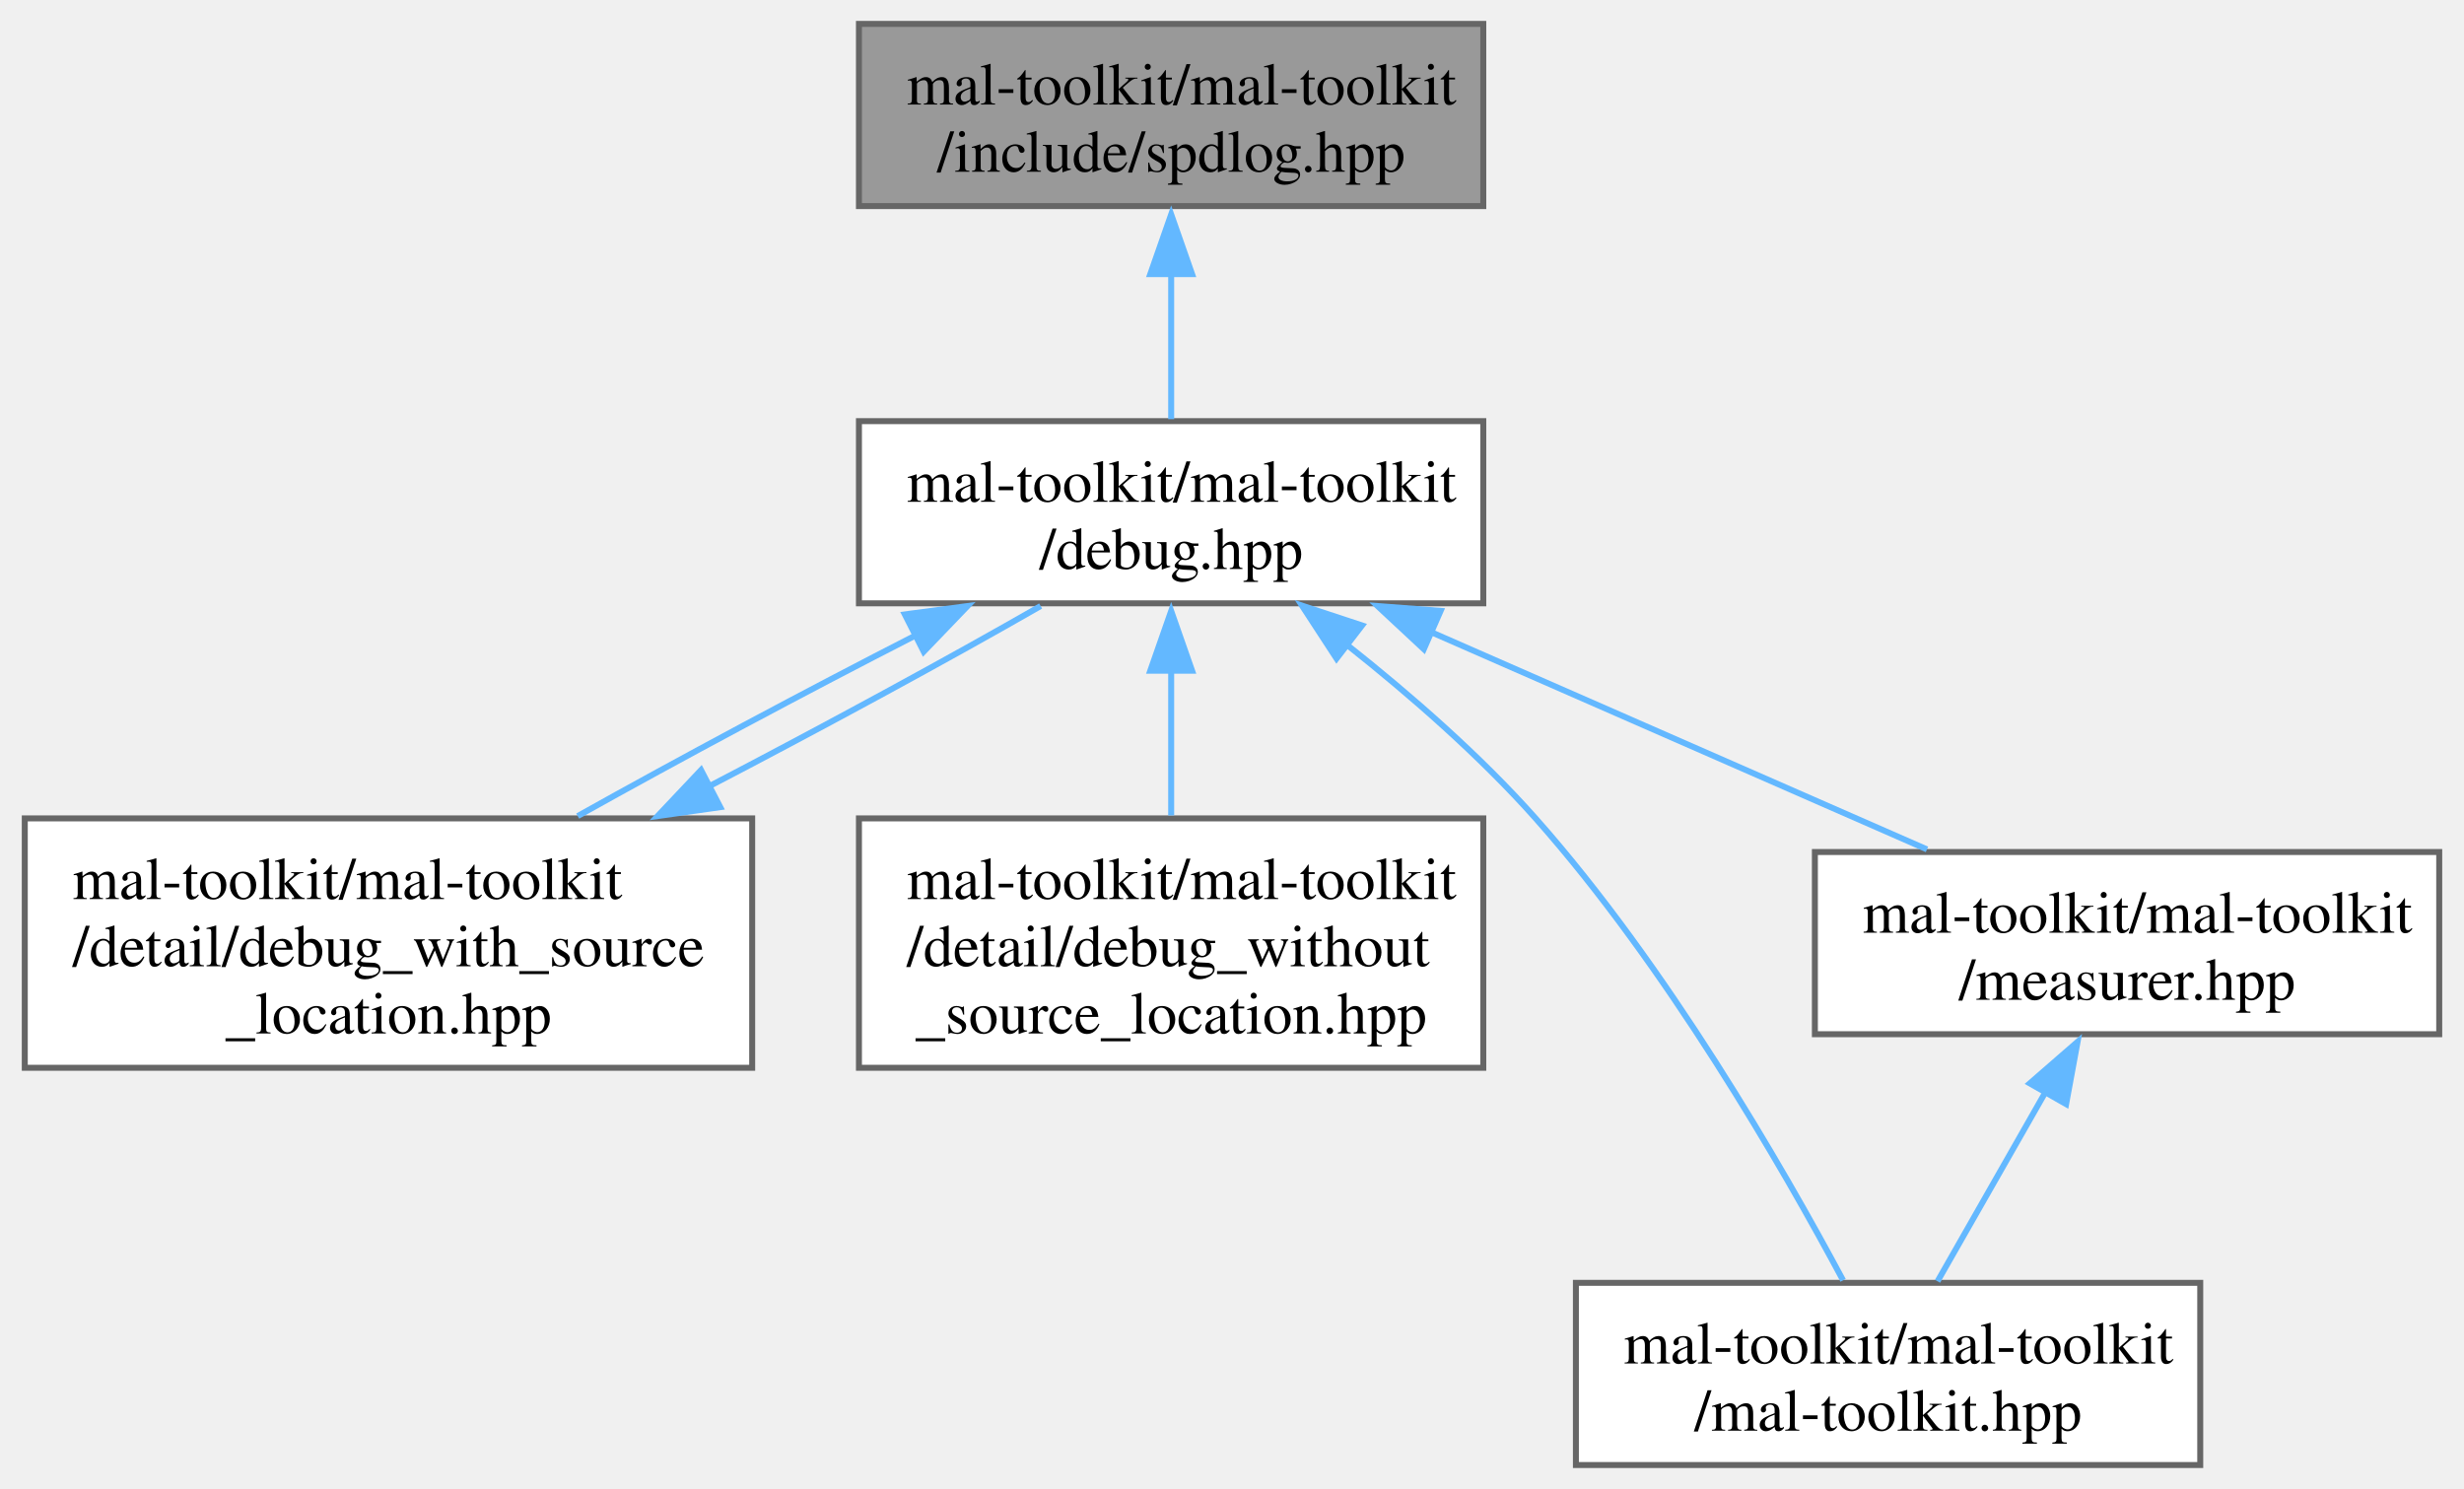
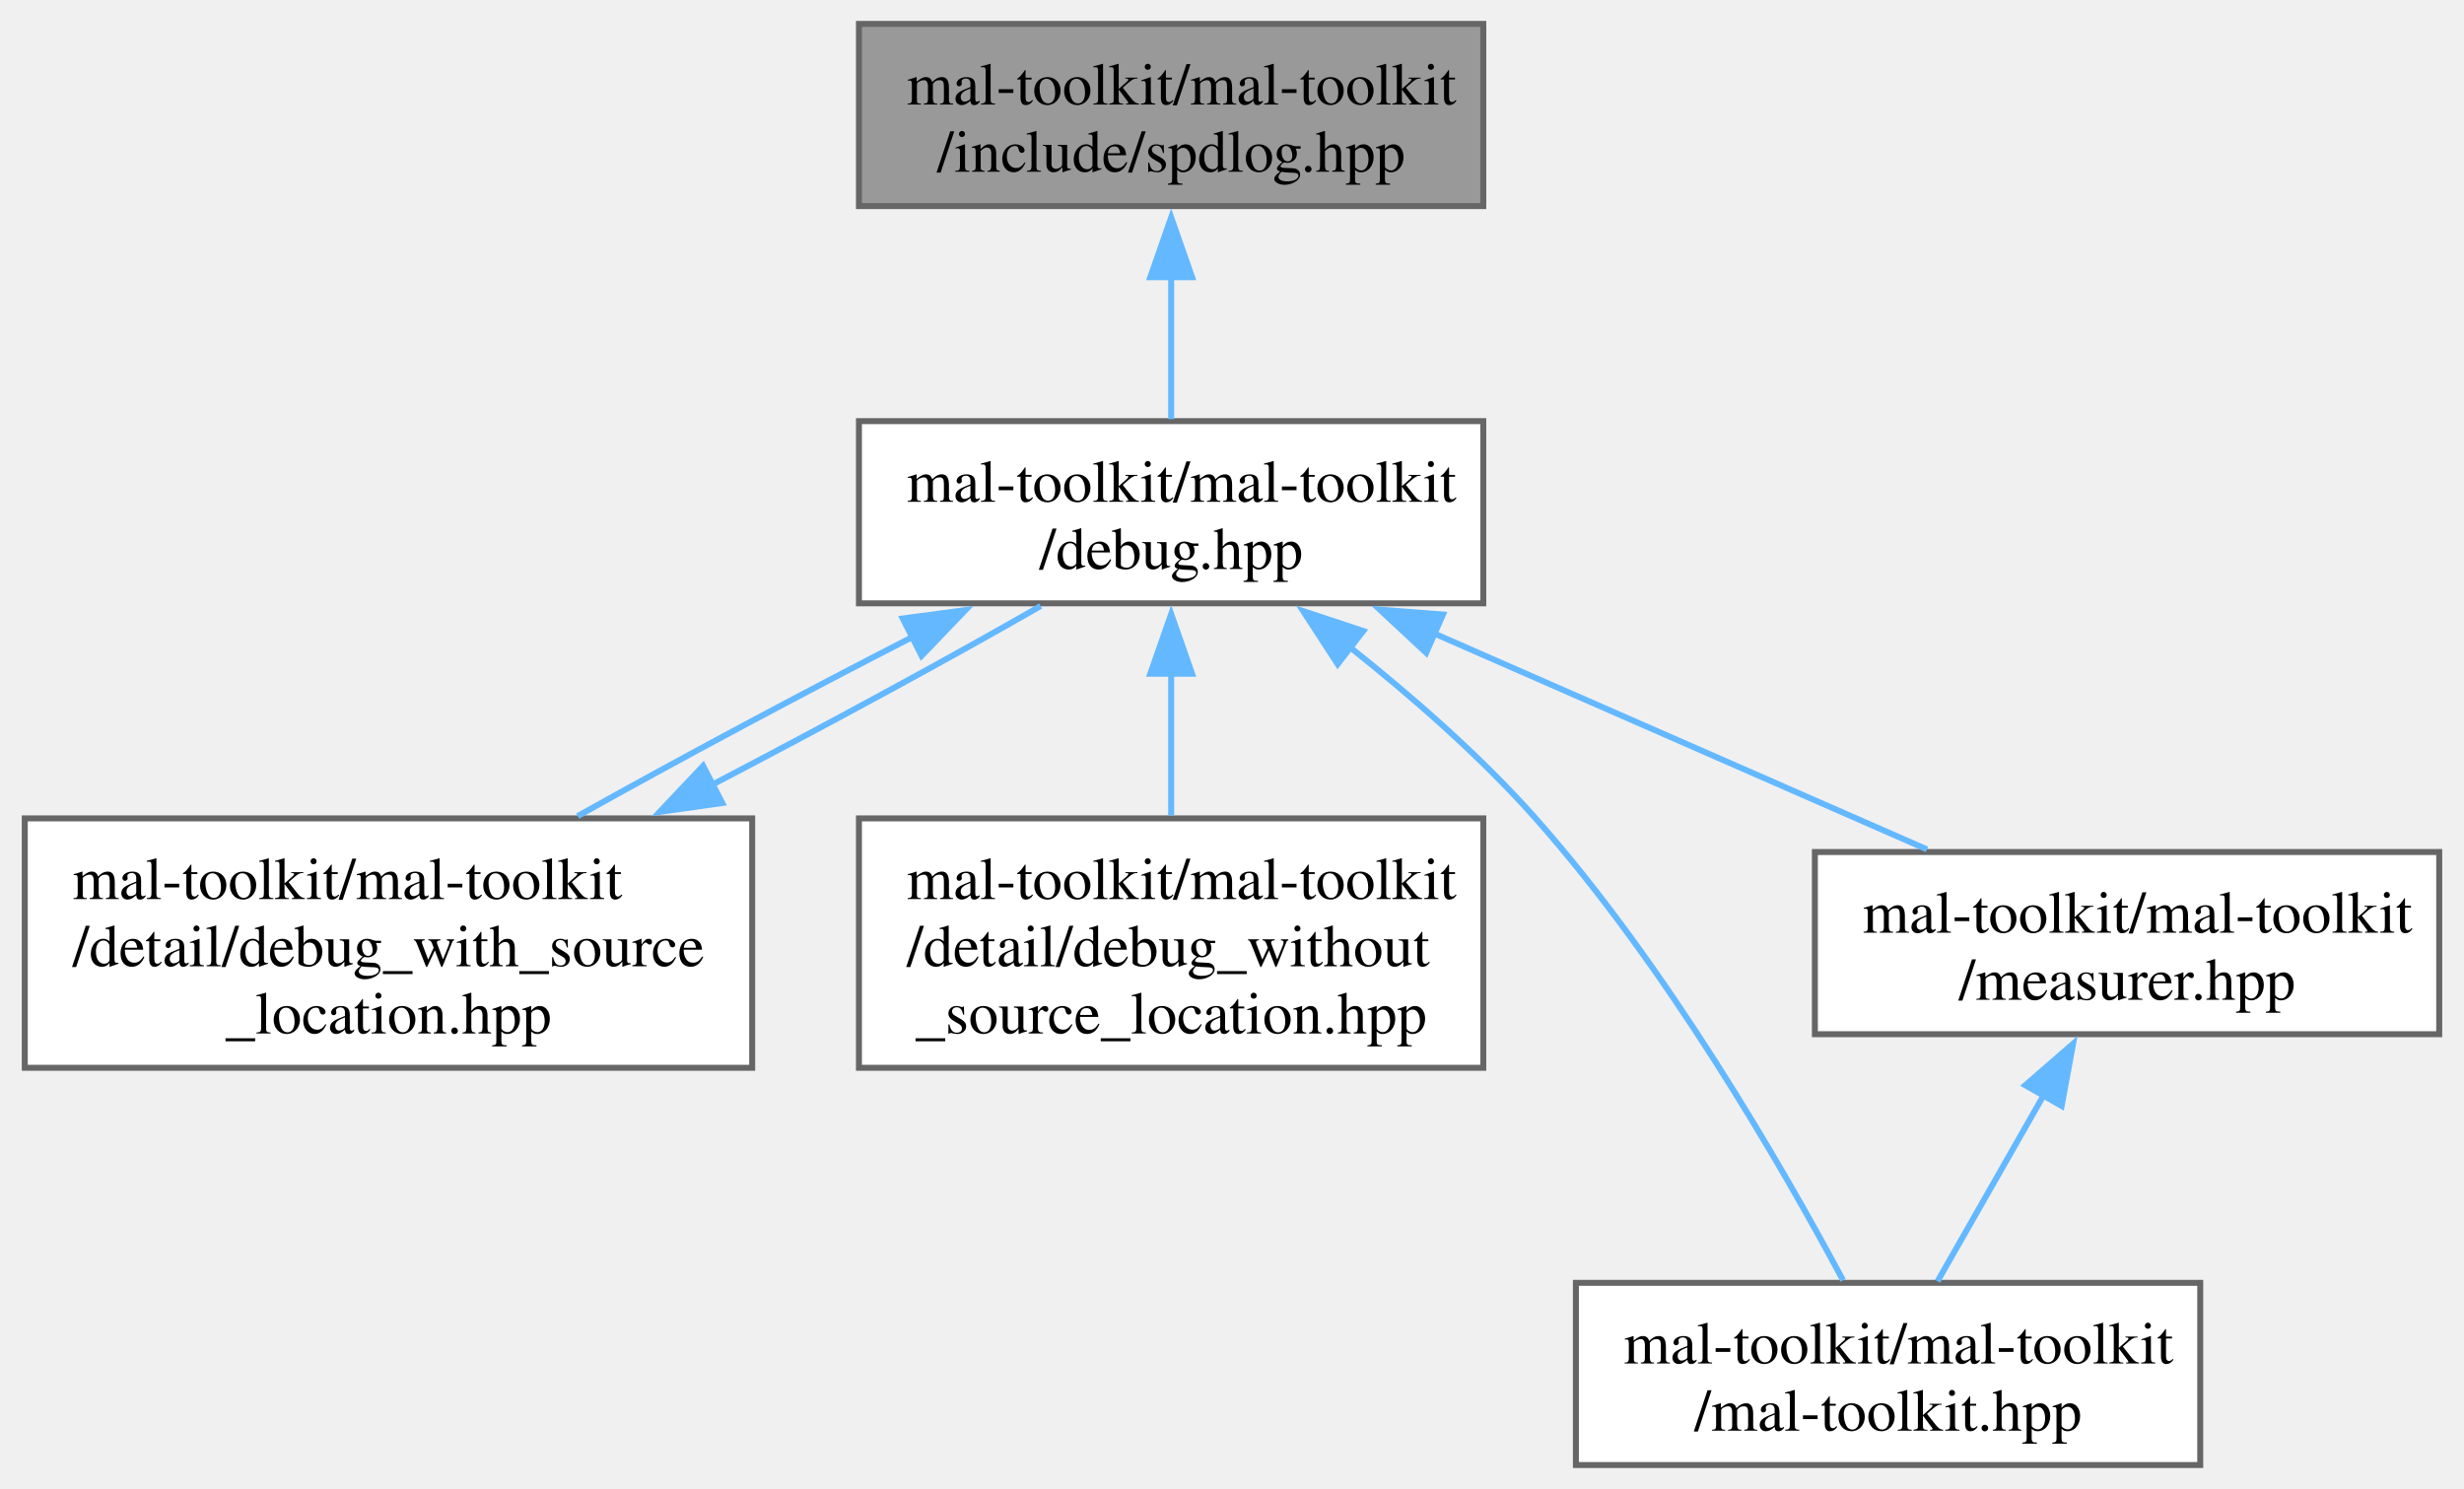
<svg xmlns="http://www.w3.org/2000/svg" xmlns:xlink="http://www.w3.org/1999/xlink" width="412pt" height="249pt" viewBox="0.00 0.00 412.12 249.25">
  <g id="graph0" class="graph" transform="scale(1 1) rotate(0) translate(4 245.25)">
    <g id="Node000001" class="node">
      <g id="a_Node000001">
        <a xlink:title="Provides integration with the SPDLOG library for efficient logging and debugging.">
          <polygon fill="#999999" stroke="#666666" points="244.12,-241.25 139.62,-241.25 139.62,-210.75 244.12,-210.75 244.12,-241.25" />
          <text text-anchor="start" x="147.62" y="-227.75" font-family="Times,serif" font-size="10.00">mal-toolkit/mal-toolkit</text>
          <text text-anchor="middle" x="191.88" y="-216.5" font-family="Times,serif" font-size="10.00">/include/spdlog.hpp</text>
        </a>
      </g>
    </g>
    <g id="Node000002" class="node">
      <g id="a_Node000002">
        <a xlink:href="../../da/d7b/debug_8hpp.html" target="_top" xlink:title="Contains debugging-related macros and utilities for assisting with debugging tasks.">
          <polygon fill="white" stroke="#666666" points="244.12,-174.75 139.62,-174.75 139.62,-144.25 244.12,-144.25 244.12,-174.75" />
          <text text-anchor="start" x="147.62" y="-161.25" font-family="Times,serif" font-size="10.00">mal-toolkit/mal-toolkit</text>
          <text text-anchor="middle" x="191.88" y="-150" font-family="Times,serif" font-size="10.00">/debug.hpp</text>
        </a>
      </g>
    </g>
    <g id="edge1_Node000001_Node000002" class="edge">
      <g id="a_edge1_Node000001_Node000002">
        <a xlink:title=" ">
-           <path fill="none" stroke="#63b8ff" d="M191.88,-199.63C191.88,-191.3 191.88,-182.33 191.88,-175.08" />
-           <polygon fill="#63b8ff" stroke="#63b8ff" points="188.38,-199.36 191.88,-209.36 195.38,-199.36 188.38,-199.36" />
+           <path fill="none" stroke="#63b8ff" d="M191.88,-199.06C191.88,-190.89 191.88,-182.16 191.88,-175.08" />
+           <polygon fill="#63b8ff" stroke="#63b8ff" points="188.38,-198.85 191.88,-208.85 195.38,-198.85 188.38,-198.85" />
        </a>
      </g>
    </g>
    <g id="Node000003" class="node">
      <g id="a_Node000003">
        <a xlink:href="../../da/d43/debug__with__source__location_8hpp.html" target="_top" xlink:title="This file provides utility functions for debugging and assertion handling.">
          <polygon fill="white" stroke="#666666" points="121.75,-108.25 0,-108.25 0,-66.5 121.75,-66.5 121.75,-108.25" />
          <text text-anchor="start" x="8" y="-94.75" font-family="Times,serif" font-size="10.00">mal-toolkit/mal-toolkit</text>
          <text text-anchor="start" x="8" y="-83.5" font-family="Times,serif" font-size="10.00">/detail/debug_with_source</text>
          <text text-anchor="middle" x="60.88" y="-72.25" font-family="Times,serif" font-size="10.00">_location.hpp</text>
        </a>
      </g>
    </g>
    <g id="edge2_Node000002_Node000003" class="edge">
      <g id="a_edge2_Node000002_Node000003">
        <a xlink:title=" ">
-           <path fill="none" stroke="#63b8ff" d="M149.16,-138.91C130.72,-129.48 109.57,-118.17 92.55,-108.64" />
-           <polygon fill="#63b8ff" stroke="#63b8ff" points="147.3,-142.4 157.8,-143.8 150.46,-136.16 147.3,-142.4" />
+           <path fill="none" stroke="#63b8ff" d="M148.65,-138.65C130.33,-129.27 109.41,-118.08 92.55,-108.64" />
+           <polygon fill="#63b8ff" stroke="#63b8ff" points="146.95,-141.71 157.45,-143.12 150.11,-135.47 146.95,-141.71" />
        </a>
      </g>
    </g>
    <g id="Node000004" class="node">
      <g id="a_Node000004">
        <a xlink:href="../../d3/d4b/debug__without__source__location_8hpp.html" target="_top" xlink:title="Provides utility functions for debugging and assertion handling without source location information.">
          <polygon fill="white" stroke="#666666" points="244.12,-108.25 139.62,-108.25 139.62,-66.5 244.12,-66.5 244.12,-108.25" />
          <text text-anchor="start" x="147.62" y="-94.75" font-family="Times,serif" font-size="10.00">mal-toolkit/mal-toolkit</text>
          <text text-anchor="start" x="147.62" y="-83.5" font-family="Times,serif" font-size="10.00">/detail/debug_without</text>
          <text text-anchor="middle" x="191.88" y="-72.25" font-family="Times,serif" font-size="10.00">_source_location.hpp</text>
        </a>
      </g>
    </g>
    <g id="edge4_Node000002_Node000004" class="edge">
      <g id="a_edge4_Node000002_Node000004">
        <a xlink:title=" ">
-           <path fill="none" stroke="#63b8ff" d="M191.88,-133C191.88,-125.02 191.88,-116.32 191.88,-108.74" />
-           <polygon fill="#63b8ff" stroke="#63b8ff" points="188.38,-132.97 191.88,-142.97 195.38,-132.97 188.38,-132.97" />
+           <path fill="none" stroke="#63b8ff" d="M191.88,-132.72C191.88,-124.81 191.88,-116.23 191.88,-108.74" />
+           <polygon fill="#63b8ff" stroke="#63b8ff" points="188.38,-132.46 191.88,-142.46 195.38,-132.46 188.38,-132.46" />
        </a>
      </g>
    </g>
    <g id="Node000005" class="node">
      <g id="a_Node000005">
        <a xlink:href="../../d1/d8a/mal-toolkit_8hpp.html" target="_top" xlink:title="Main header file for the MAL Toolkit library, providing a comprehensive set of tools and utilities.">
          <polygon fill="white" stroke="#666666" points="364.12,-30.5 259.62,-30.5 259.62,0 364.12,0 364.12,-30.5" />
          <text text-anchor="start" x="267.62" y="-17" font-family="Times,serif" font-size="10.00">mal-toolkit/mal-toolkit</text>
          <text text-anchor="middle" x="311.88" y="-5.75" font-family="Times,serif" font-size="10.00">/mal-toolkit.hpp</text>
        </a>
      </g>
    </g>
    <g id="edge5_Node000002_Node000005" class="edge">
      <g id="a_edge5_Node000002_Node000005">
        <a xlink:title=" ">
-           <path fill="none" stroke="#63b8ff" d="M221.35,-137.27C231.93,-128.89 243.55,-118.75 252.88,-108.25 274.79,-83.56 294.17,-49.93 304.34,-30.92" />
-           <polygon fill="#63b8ff" stroke="#63b8ff" points="219.56,-135 213.77,-143.87 223.83,-140.55 219.56,-135" />
+           <path fill="none" stroke="#63b8ff" d="M221.66,-137.02C232.17,-128.68 243.65,-118.65 252.88,-108.25 274.79,-83.56 294.17,-49.93 304.34,-30.92" />
+           <polygon fill="#63b8ff" stroke="#63b8ff" points="219.75,-134.07 213.97,-142.95 224.03,-139.62 219.75,-134.07" />
        </a>
      </g>
    </g>
    <g id="Node000006" class="node">
      <g id="a_Node000006">
        <a xlink:href="../../d0/db4/measurer_8hpp.html" target="_top" xlink:title="Implements performance measurement and profiling utilities.">
          <polygon fill="white" stroke="#666666" points="404.12,-102.62 299.62,-102.62 299.62,-72.12 404.12,-72.12 404.12,-102.62" />
          <text text-anchor="start" x="307.62" y="-89.12" font-family="Times,serif" font-size="10.00">mal-toolkit/mal-toolkit</text>
          <text text-anchor="middle" x="351.88" y="-77.88" font-family="Times,serif" font-size="10.00">/measurer.hpp</text>
        </a>
      </g>
    </g>
    <g id="edge6_Node000002_Node000006" class="edge">
      <g id="a_edge6_Node000002_Node000006">
        <a xlink:title=" ">
-           <path fill="none" stroke="#63b8ff" d="M235.44,-139.41C261.56,-127.96 294.28,-113.62 318.38,-103.06" />
-           <polygon fill="#63b8ff" stroke="#63b8ff" points="234.17,-136.58 226.42,-143.8 236.98,-142.99 234.17,-136.58" />
+           <path fill="none" stroke="#63b8ff" d="M235.78,-139.26C261.85,-127.83 294.39,-113.57 318.38,-103.06" />
+           <polygon fill="#63b8ff" stroke="#63b8ff" points="234.56,-135.97 226.8,-143.19 237.37,-142.38 234.56,-135.97" />
        </a>
      </g>
    </g>
    <g id="edge3_Node000003_Node000002" class="edge">
      <g id="a_edge3_Node000003_Node000002">
        <a xlink:title=" ">
-           <path fill="none" stroke="#63b8ff" d="M114.6,-113.65C134.02,-123.77 154.83,-135.07 170.03,-143.8" />
-           <polygon fill="#63b8ff" stroke="#63b8ff" points="116.41,-110.13 105.92,-108.64 113.19,-116.34 116.41,-110.13" />
+           <path fill="none" stroke="#63b8ff" d="M115.14,-113.93C134.39,-123.98 154.97,-135.15 170.03,-143.8" />
+           <polygon fill="#63b8ff" stroke="#63b8ff" points="116.75,-110.82 106.26,-109.34 113.54,-117.04 116.75,-110.82" />
        </a>
      </g>
    </g>
    <g id="edge7_Node000006_Node000005" class="edge">
      <g id="a_edge7_Node000006_Node000005">
        <a xlink:title=" ">
-           <path fill="none" stroke="#63b8ff" d="M338.18,-62.37C332.19,-51.86 325.35,-39.88 320.15,-30.76" />
-           <polygon fill="#63b8ff" stroke="#63b8ff" points="335.59,-63.89 343.59,-70.85 341.67,-60.42 335.59,-63.89" />
+           <path fill="none" stroke="#63b8ff" d="M337.99,-62.04C332.05,-51.61 325.3,-39.78 320.15,-30.76" />
+           <polygon fill="#63b8ff" stroke="#63b8ff" points="334.84,-63.58 342.84,-70.53 340.92,-60.11 334.84,-63.58" />
        </a>
      </g>
    </g>
  </g>
</svg>
